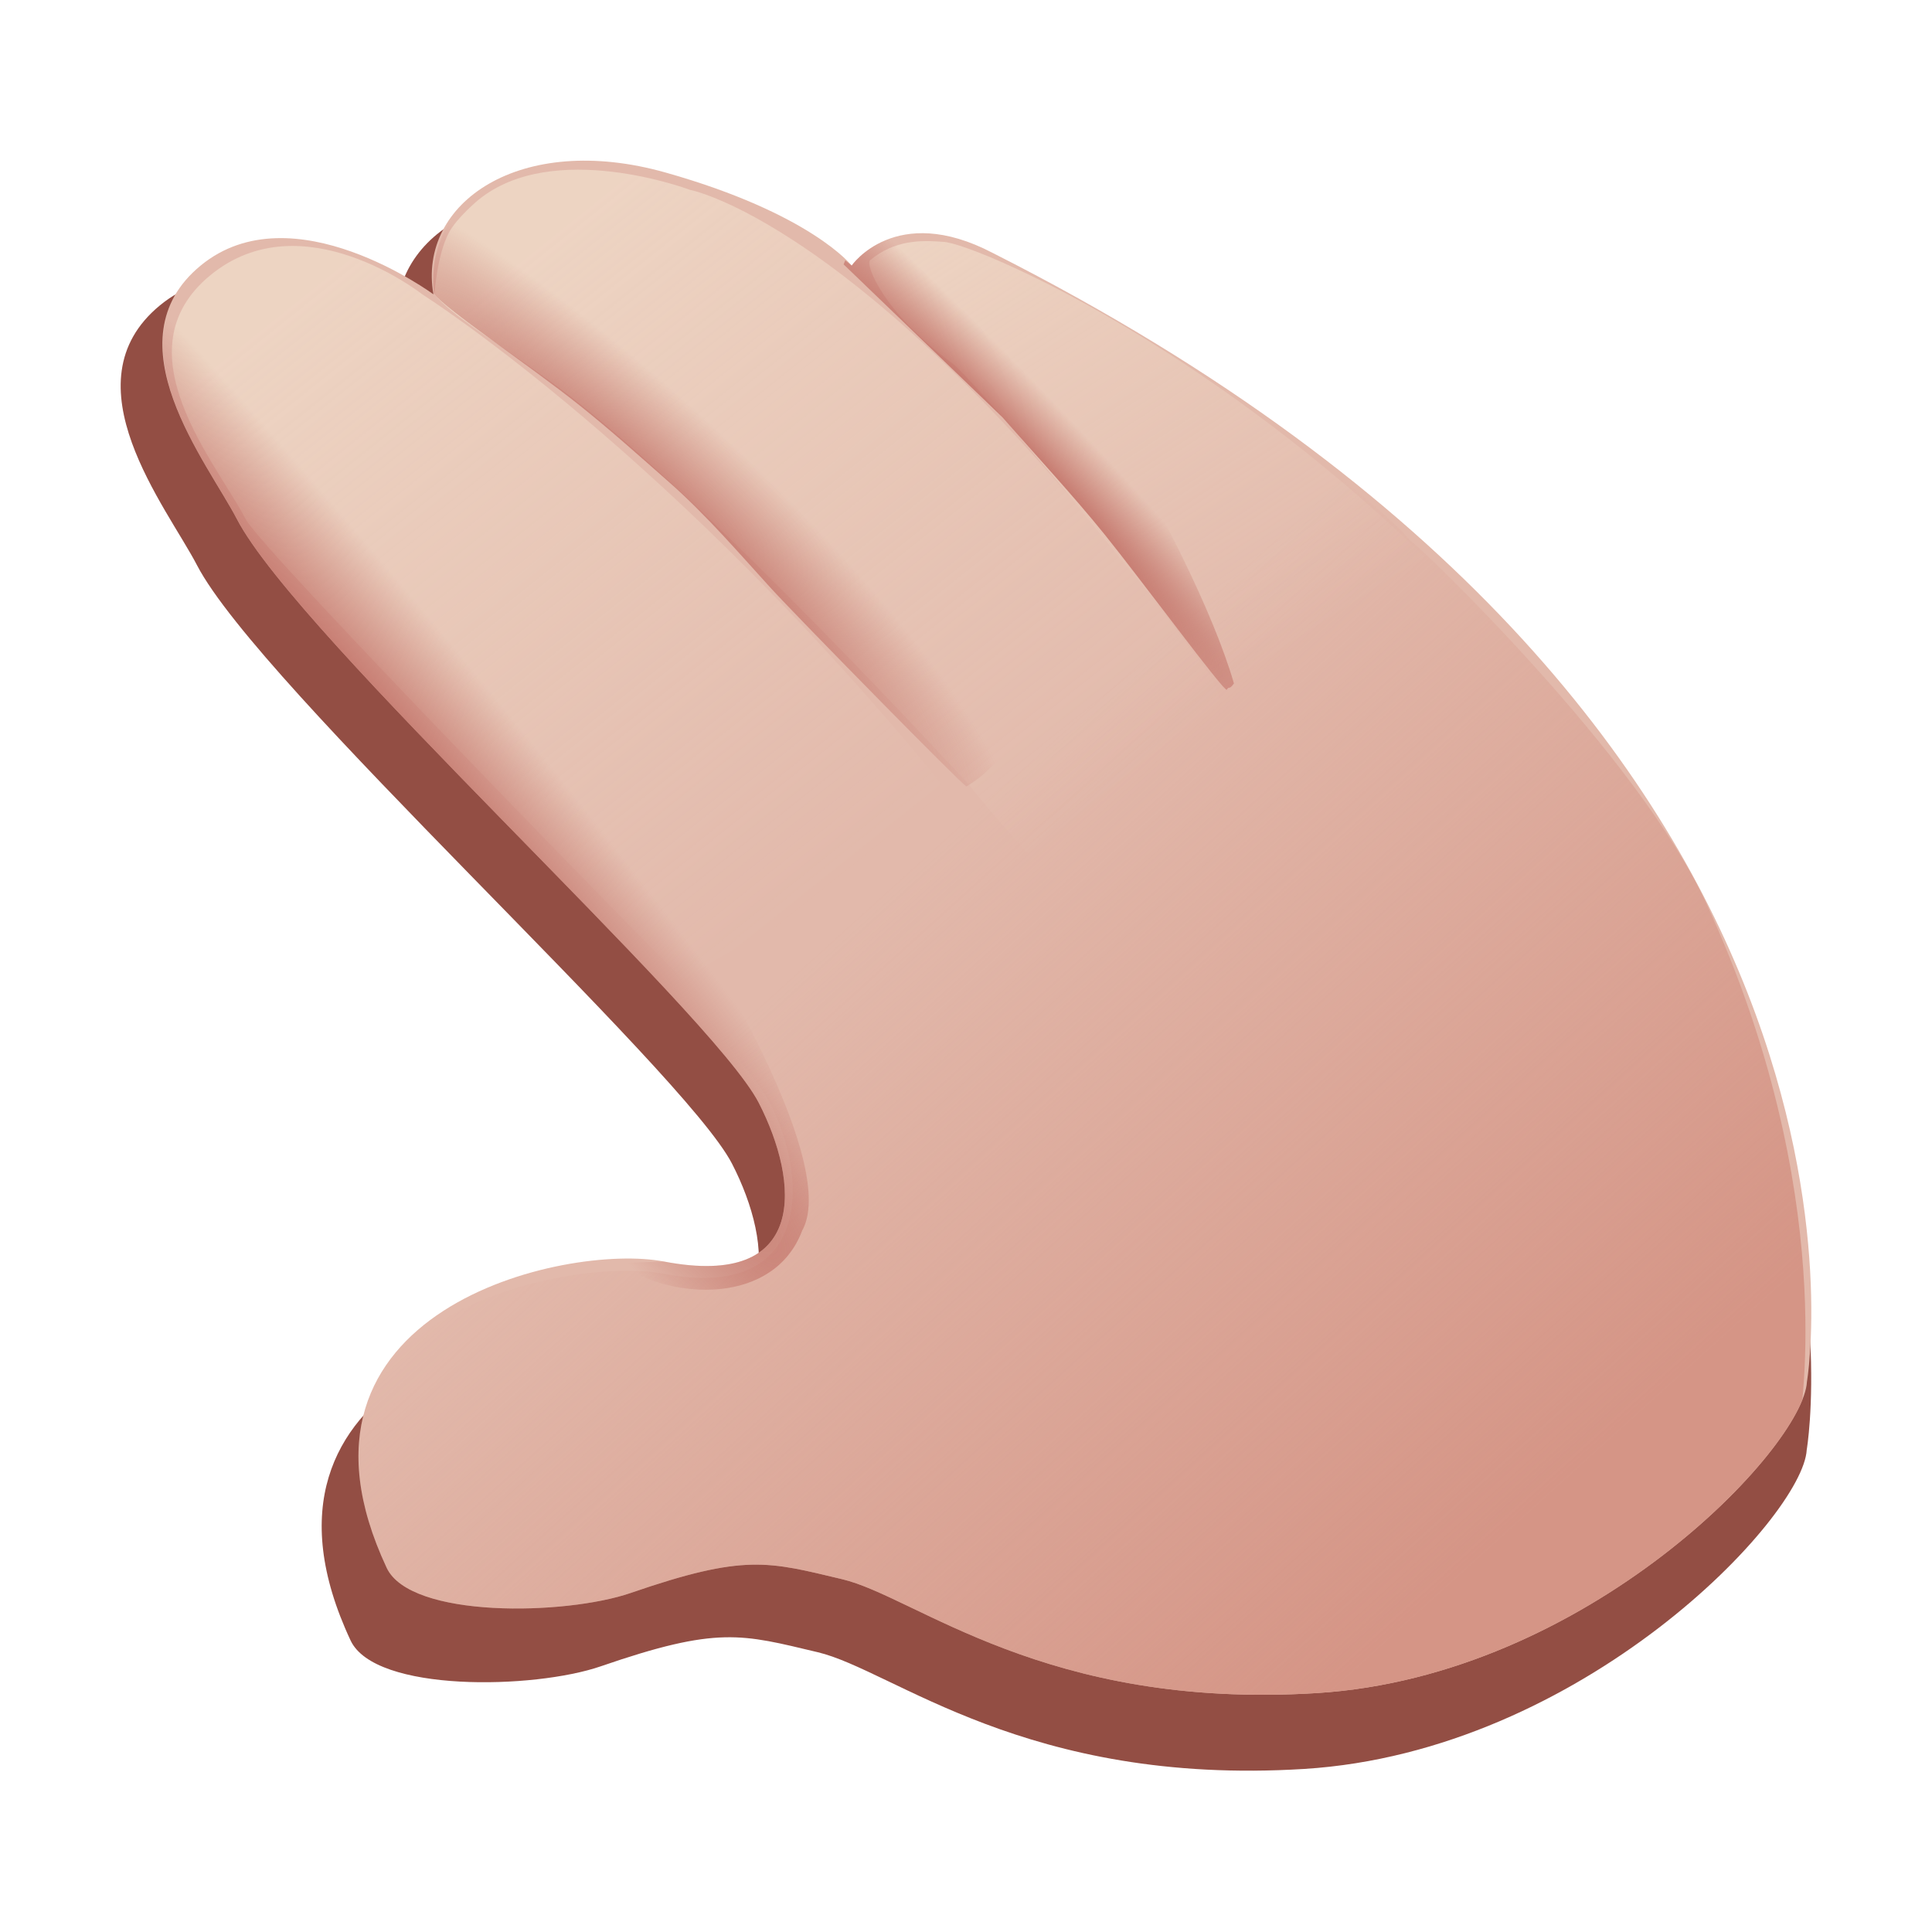
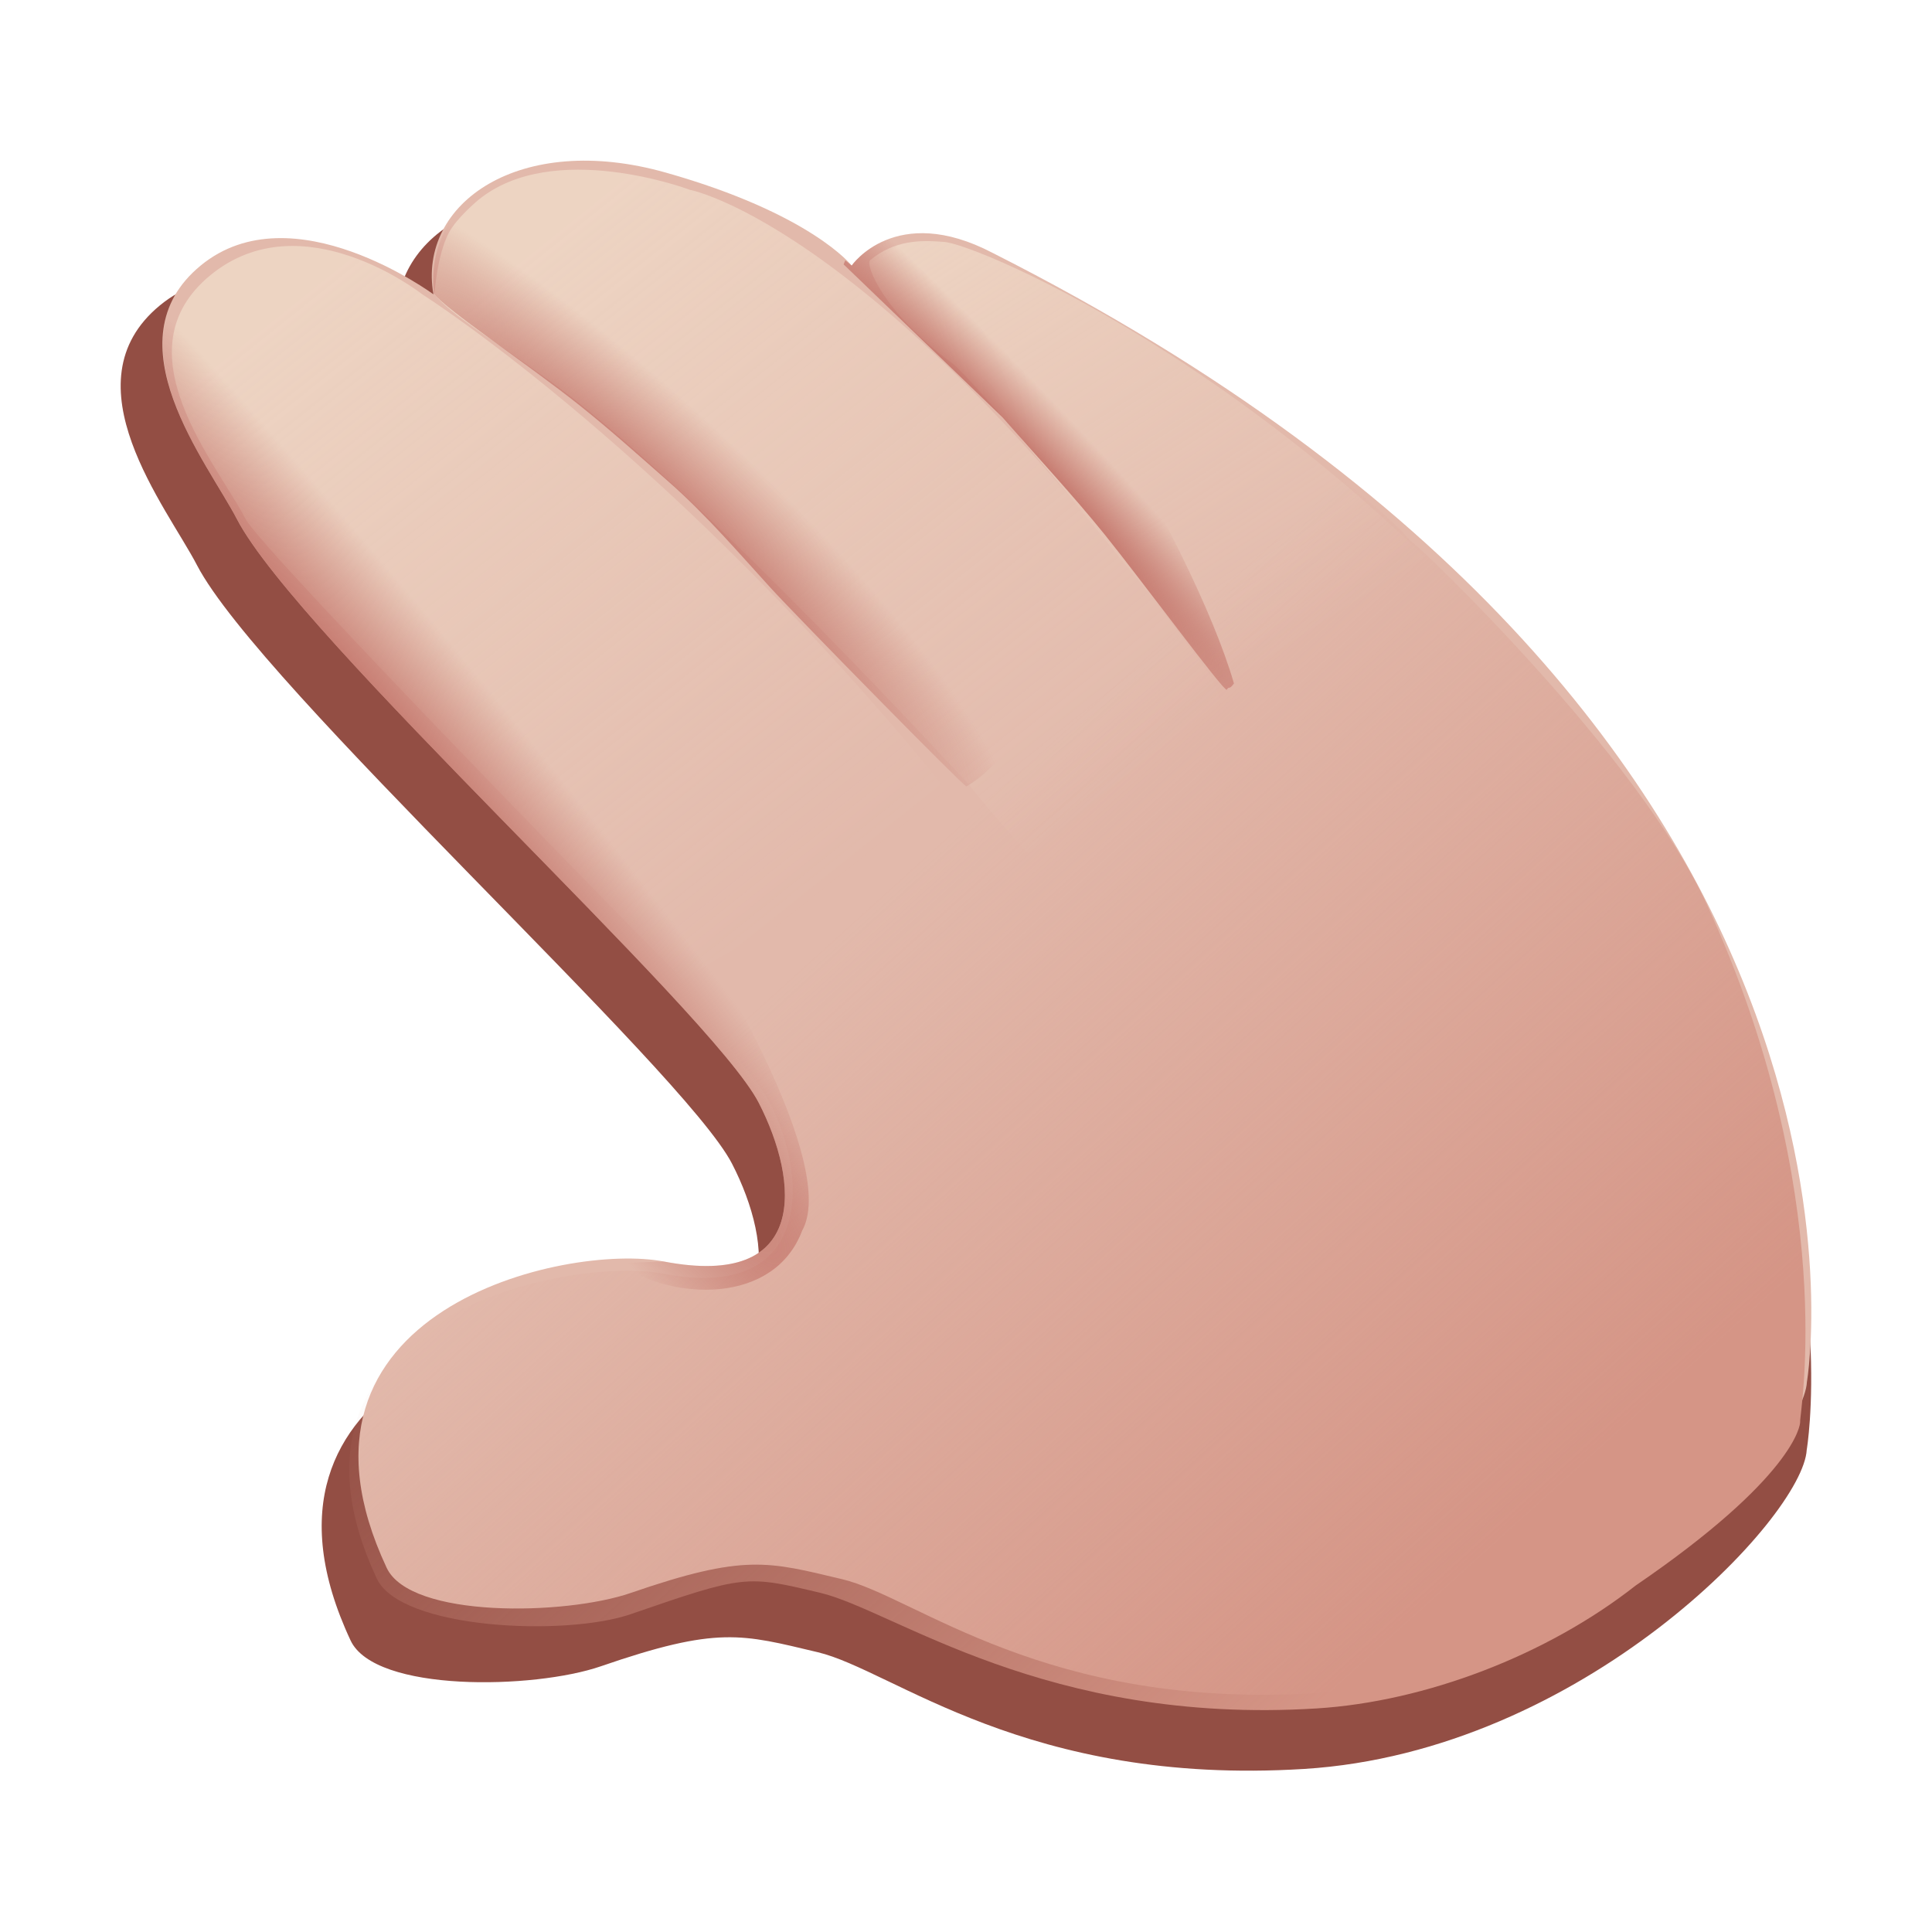
- <svg xmlns="http://www.w3.org/2000/svg" width="100%" height="100%" viewBox="0 0 24 24" version="1.1" xml:space="preserve" style="fill-rule:evenodd;clip-rule:evenodd;stroke-linejoin:round;stroke-miterlimit:1.414;">
+ <svg xmlns="http://www.w3.org/2000/svg" viewBox="0 0 24 24" width="100%" xml:space="preserve" version="1.1" height="100%" baseProfile="tiny">
  <g transform="matrix(1,0,0,1,-272,-94)">
    <g transform="matrix(1,0,0,1,34,40.9959)">
      <g id="detailed">
-         <rect id="hand_detailed" x="238" y="53" width="24" height="24" style="fill:none;" />
-         <clipPath id="_clip1">
-           <rect id="hand_detailed1" x="238" y="53" width="24" height="24" />
-         </clipPath>
-         <g clip-path="url(#_clip1)">
+         <rect style="fill:none;" width="24" id="hand_detailed" y="53" x="238" height="24" />
+         <g>
          <g transform="matrix(1.18451,0,0,1.18464,-46.6652,-11.9113)">
-             <path d="M259.271,70C259.271,70 260.489,62.905 250.516,57.864C249.47,57.317 249,58 249,58C249,58 248.565,57.442 247,57C245.435,56.558 244.33,57.327 244.503,58.309C244.504,58.311 242.988,57.187 242,58C241.012,58.813 242.074,60.117 242.389,60.724C243.046,61.989 247.494,66.019 248,67C248.439,67.852 248.541,69.008 246.98,68.707C245.932,68.505 242.701,69.227 244,72C244.256,72.547 245.923,72.512 246.623,72.271C247.854,71.846 248.102,71.934 248.899,72.123C249.695,72.312 251.081,73.528 254,73.347C256.919,73.166 259.233,70.705 259.271,70" style="fill:rgb(147,78,68);" />
+             <path style="fill:rgb(147,78,68);" d="M259.271,70C259.271,70 260.489,62.905 250.516,57.864C249.47,57.317 249,58 249,58C249,58 248.565,57.442 247,57C245.435,56.558 244.33,57.327 244.503,58.309C244.504,58.311 242.988,57.187 242,58C241.012,58.813 242.074,60.117 242.389,60.724C243.046,61.989 247.494,66.019 248,67C248.439,67.852 248.541,69.008 246.98,68.707C245.932,68.505 242.701,69.227 244,72C244.256,72.547 245.923,72.512 246.623,72.271C247.854,71.846 248.102,71.934 248.899,72.123C249.695,72.312 251.081,73.528 254,73.347C256.919,73.166 259.233,70.705 259.271,70" />
          </g>
          <g transform="matrix(1.15535,0,0,1.15547,-39.1022,-10.7141)">
-             <path d="M259.271,70C259.271,70 260.489,62.905 250.516,57.864C249.47,57.317 249,58 249,58C249,58 248.565,57.442 247,57C245.435,56.558 244.33,57.327 244.503,58.309C244.504,58.311 242.988,57.187 242,58C241.012,58.813 242.074,60.117 242.389,60.724C243.046,61.989 247.494,66.019 248,67C248.439,67.852 248.541,69.008 246.98,68.707C245.932,68.505 242.701,69.227 244,72C244.256,72.547 245.923,72.512 246.623,72.271C247.854,71.846 248.102,71.934 248.899,72.123C249.695,72.312 251.081,73.528 254,73.347C256.919,73.166 259.233,70.705 259.271,70" style="fill:rgb(226,185,171);" />
-             <clipPath id="_clip2">
-               <path d="M259.271,70C259.271,70 260.489,62.905 250.516,57.864C249.47,57.317 249,58 249,58C249,58 248.565,57.442 247,57C245.435,56.558 244.33,57.327 244.503,58.309C244.504,58.311 242.988,57.187 242,58C241.012,58.813 242.074,60.117 242.389,60.724C243.046,61.989 247.494,66.019 248,67C248.439,67.852 248.541,69.008 246.98,68.707C245.932,68.505 242.701,69.227 244,72C244.256,72.547 245.923,72.512 246.623,72.271C247.854,71.846 248.102,71.934 248.899,72.123C249.695,72.312 251.081,73.528 254,73.347C256.919,73.166 259.233,70.705 259.271,70" />
-             </clipPath>
-             <g clip-path="url(#_clip2)">
-               <path d="M259.198,70.429C259.189,70.356 259.631,67.991 258.191,64.86C257.456,63.263 255.1,61.007 255.005,60.956C254.195,60.022 250.714,57.901 250.047,57.76C249.838,57.733 249.791,57.722 249.642,57.742C249.16,57.807 249,58.095 249,58.095C249,58.095 248.565,57.506 247,57.064C245.469,56.622 244.449,57.321 244.542,58.307C244.533,58.424 243.092,57.292 242.104,58.104C241.116,58.917 242.168,60.117 242.483,60.724C243.14,61.989 247.613,66.019 248.119,67C248.559,67.852 248.541,69.14 246.98,68.839C245.932,68.637 242.595,69.343 243.894,72.116C244.15,72.663 245.923,72.74 246.623,72.499C247.854,72.074 247.865,72.08 248.662,72.269C249.458,72.458 251.081,73.693 254,73.512C255.168,73.439 256.475,72.941 257.429,72.191C259.125,71.032 259.202,70.468 259.198,70.429Z" style="fill:url(#_Linear3);" />
+             <path style="fill:rgb(226,185,171);" d="M259.271,70C259.271,70 260.489,62.905 250.516,57.864C249.47,57.317 249,58 249,58C249,58 248.565,57.442 247,57C245.435,56.558 244.33,57.327 244.503,58.309C244.504,58.311 242.988,57.187 242,58C241.012,58.813 242.074,60.117 242.389,60.724C243.046,61.989 247.494,66.019 248,67C248.439,67.852 248.541,69.008 246.98,68.707C245.932,68.505 242.701,69.227 244,72C244.256,72.547 245.923,72.512 246.623,72.271C247.854,71.846 248.102,71.934 248.899,72.123C249.695,72.312 251.081,73.528 254,73.347C256.919,73.166 259.233,70.705 259.271,70" />
+             <g>
+               <path style="fill:url(#_Linear3);" d="M259.198,70.429C259.189,70.356 259.631,67.991 258.191,64.86C257.456,63.263 255.1,61.007 255.005,60.956C254.195,60.022 250.714,57.901 250.047,57.76C249.838,57.733 249.791,57.722 249.642,57.742C249.16,57.807 249,58.095 249,58.095C249,58.095 248.565,57.506 247,57.064C245.469,56.622 244.449,57.321 244.542,58.307C244.533,58.424 243.092,57.292 242.104,58.104C241.116,58.917 242.168,60.117 242.483,60.724C243.14,61.989 247.613,66.019 248.119,67C248.559,67.852 248.541,69.14 246.98,68.839C245.932,68.637 242.595,69.343 243.894,72.116C244.15,72.663 245.923,72.74 246.623,72.499C247.854,72.074 247.865,72.08 248.662,72.269C249.458,72.458 251.081,73.693 254,73.512C255.168,73.439 256.475,72.941 257.429,72.191C259.125,71.032 259.202,70.468 259.198,70.429Z" />
              <g transform="matrix(1,0,0,1,2.88024,-0.808437)">
-                 <path d="M241.79,58.452C241.879,58.29 242.104,58.104 242.104,58.104C242.913,57.44 244.38,57.994 244.38,57.994C244.38,57.994 246.453,58.376 249.976,63.212C251.387,66.366 250.175,67.893 247.35,64.352C247.445,64.474 244.417,61.133 242.811,60.004C242.201,59.564 241.817,59.336 241.634,59.12C241.634,59.12 241.657,58.705 241.79,58.452Z" style="fill:url(#_Linear4);" />
+                 <path style="fill:url(#_Linear4);" d="M241.79,58.452C241.879,58.29 242.104,58.104 242.104,58.104C242.913,57.44 244.38,57.994 244.38,57.994C244.38,57.994 246.453,58.376 249.976,63.212C251.387,66.366 250.175,67.893 247.35,64.352C247.445,64.474 244.417,61.133 242.811,60.004C242.201,59.564 241.817,59.336 241.634,59.12C241.634,59.12 241.657,58.705 241.79,58.452Z" />
              </g>
              <g transform="matrix(1,0,0,1,7.47075,-1.07418)">
-                 <path d="M242.635,60.143C243.397,60.885 245.917,64.093 245.822,63.971C248.647,67.512 250.667,67.087 249.255,63.933C246.409,60.33 242.852,58.82 242.51,58.819C242.267,58.8 241.991,58.799 241.728,59.016C241.671,59.062 241.873,59.592 242.635,60.143Z" style="fill:url(#_Linear5);" />
+                 <path style="fill:url(#_Linear5);" d="M242.635,60.143C243.397,60.885 245.917,64.093 245.822,63.971C248.647,67.512 250.667,67.087 249.255,63.933C246.409,60.33 242.852,58.82 242.51,58.819C242.267,58.8 241.991,58.799 241.728,59.016C241.671,59.062 241.873,59.592 242.635,60.143Z" />
              </g>
-               <path d="M242.483,60.724C242.667,61.079 247.293,65.806 247.198,65.684C247.781,65.241 250.04,64.299 250.059,63.687C247.088,60.019 244.38,58.307 244.38,58.307C244.38,58.307 243.092,57.292 242.104,58.104C241.116,58.917 242.168,60.117 242.483,60.724Z" style="fill:url(#_Linear6);" />
+               <path style="fill:url(#_Linear6);" d="M242.483,60.724C242.667,61.079 247.293,65.806 247.198,65.684C247.781,65.241 250.04,64.299 250.059,63.687C247.088,60.019 244.38,58.307 244.38,58.307C244.38,58.307 243.092,57.292 242.104,58.104C241.116,58.917 242.168,60.117 242.483,60.724Z" />
              <g transform="matrix(1,0,0,1,-2.73263,2.73263)">
-                 <path d="M244.417,55.7C246.787,57.279 251.936,64.329 251.2,65.643C250.898,66.444 249.801,66.4 249.216,65.992L249.712,65.974C251.274,66.276 251.172,65.119 250.733,64.267C250.227,63.286 245.778,59.257 245.122,57.991C244.857,57.48 244.062,56.475 244.417,55.7Z" style="fill:url(#_Radial7);" />
+                 <path style="fill:url(#_Radial7);" d="M244.417,55.7C246.787,57.279 251.936,64.329 251.2,65.643C250.898,66.444 249.801,66.4 249.216,65.992L249.712,65.974C251.274,66.276 251.172,65.119 250.733,64.267C250.227,63.286 245.778,59.257 245.122,57.991C244.857,57.48 244.062,56.475 244.417,55.7Z" />
              </g>
              <g transform="matrix(1,0,0,1,-2.73263,2.73263)">
-                 <path d="M244.417,55.7C246.787,57.279 251.936,64.329 251.2,65.643C250.898,66.444 249.801,66.4 249.216,65.992L249.712,65.974C251.274,66.276 251.172,65.119 250.733,64.267C250.227,63.286 245.778,59.257 245.122,57.991C244.857,57.48 244.062,56.475 244.417,55.7Z" style="fill:url(#_Radial8);" />
+                 <path style="fill:url(#_Radial8);" d="M244.417,55.7C246.787,57.279 251.936,64.329 251.2,65.643C250.898,66.444 249.801,66.4 249.216,65.992L249.712,65.974C251.274,66.276 251.172,65.119 250.733,64.267C250.227,63.286 245.778,59.257 245.122,57.991C244.857,57.48 244.062,56.475 244.417,55.7Z" />
              </g>
-               <path d="M244.507,58.285C244.405,57.277 245.487,56.573 247,57C248.565,57.442 249,58 249,58L249.038,57.971C249.812,59.244 251.897,62.605 250.234,63.6C250.212,63.609 248.419,61.783 248.131,61.468C247.821,61.129 247.435,60.677 247.033,60.325C246.722,60.051 246.404,59.766 246.078,59.506C245.555,59.087 244.62,58.461 244.509,58.302L244.507,58.285Z" style="fill:url(#_Radial9);" />
-               <path d="M244.507,58.285C244.405,57.277 245.487,56.573 247,57C248.565,57.442 249,58 249,58L249.038,57.971C249.812,59.244 251.897,62.605 250.234,63.6C250.212,63.609 248.419,61.783 248.131,61.468C247.821,61.129 247.435,60.677 247.033,60.325C246.722,60.051 246.404,59.766 246.078,59.506C245.555,59.087 244.62,58.461 244.509,58.302L244.507,58.285Z" style="fill:url(#_Radial10);" />
-               <path d="M248.931,57.944L249,58C249,58 249.47,57.317 250.516,57.864C250.811,58.014 252.658,60.938 253.11,62.492C253.055,62.571 253.06,62.514 253.033,62.56C253.012,62.596 252.101,61.363 251.719,60.89C251.374,60.463 250.981,60.042 250.621,59.631L248.913,57.987L248.931,57.944Z" style="fill:url(#_Radial11);" />
-               <path d="M248.931,57.944L249,58C249,58 249.47,57.317 250.516,57.864C250.811,58.014 252.658,60.938 253.11,62.492C253.055,62.571 253.06,62.514 253.033,62.56C253.012,62.596 252.101,61.363 251.719,60.89C251.374,60.463 250.981,60.042 250.621,59.631L248.913,57.987L248.931,57.944Z" style="fill:url(#_Radial12);" />
+               <path style="fill:url(#_Radial9);" d="M244.507,58.285C244.405,57.277 245.487,56.573 247,57C248.565,57.442 249,58 249,58L249.038,57.971C249.812,59.244 251.897,62.605 250.234,63.6C250.212,63.609 248.419,61.783 248.131,61.468C247.821,61.129 247.435,60.677 247.033,60.325C246.722,60.051 246.404,59.766 246.078,59.506C245.555,59.087 244.62,58.461 244.509,58.302L244.507,58.285Z" />
+               <path style="fill:url(#_Radial10);" d="M244.507,58.285C244.405,57.277 245.487,56.573 247,57C248.565,57.442 249,58 249,58L249.038,57.971C249.812,59.244 251.897,62.605 250.234,63.6C250.212,63.609 248.419,61.783 248.131,61.468C247.821,61.129 247.435,60.677 247.033,60.325C246.722,60.051 246.404,59.766 246.078,59.506C245.555,59.087 244.62,58.461 244.509,58.302L244.507,58.285Z" />
+               <path style="fill:url(#_Radial11);" d="M248.931,57.944L249,58C249,58 249.47,57.317 250.516,57.864C250.811,58.014 252.658,60.938 253.11,62.492C253.055,62.571 253.06,62.514 253.033,62.56C253.012,62.596 252.101,61.363 251.719,60.89C251.374,60.463 250.981,60.042 250.621,59.631L248.913,57.987L248.931,57.944Z" />
+               <path style="fill:url(#_Radial12);" d="M248.931,57.944L249,58C249,58 249.47,57.317 250.516,57.864C250.811,58.014 252.658,60.938 253.11,62.492C253.055,62.571 253.06,62.514 253.033,62.56C253.012,62.596 252.101,61.363 251.719,60.89C251.374,60.463 250.981,60.042 250.621,59.631L248.913,57.987L248.931,57.944Z" />
            </g>
          </g>
        </g>
      </g>
    </g>
  </g>
  <defs>
-     <linearGradient id="_Linear3" x1="0" y1="0" x2="1" y2="0" gradientUnits="userSpaceOnUse" gradientTransform="matrix(-6.5273,-7.11213,7.11213,-6.5273,256.981,70.8336)">
-       <stop offset="0%" style="stop-color:rgb(213,149,134);stop-opacity:1" />
-       <stop offset="100%" style="stop-color:rgb(213,149,134);stop-opacity:0" />
+     <linearGradient x1="0" id="_Linear3" x2="1" gradientUnits="userSpaceOnUse" y2="0" y1="0" gradientTransform="matrix(-6.5273,-7.11213,7.11213,-6.5273,256.981,70.8336)">
+       <stop style="stop-color:rgb(213,149,134);stop-opacity:1" offset="0.0" />
+       <stop style="stop-color:rgb(213,149,134);stop-opacity:0" offset="1.0" />
    </linearGradient>
-     <linearGradient id="_Linear4" x1="0" y1="0" x2="1" y2="0" gradientUnits="userSpaceOnUse" gradientTransform="matrix(5.36145,6.7147,-6.7147,5.36145,244.393,57.2457)">
-       <stop offset="0%" style="stop-color:rgb(254,251,229);stop-opacity:0.406" />
-       <stop offset="100%" style="stop-color:rgb(254,251,229);stop-opacity:0" />
+     <linearGradient x1="0" id="_Linear4" x2="1" gradientUnits="userSpaceOnUse" y2="0" y1="0" gradientTransform="matrix(5.36145,6.7147,-6.7147,5.36145,244.393,57.2457)">
+       <stop style="stop-color:rgb(254,251,229);stop-opacity:0.406" offset="0.0" />
+       <stop style="stop-color:rgb(254,251,229);stop-opacity:0" offset="1.0" />
    </linearGradient>
-     <linearGradient id="_Linear5" x1="0" y1="0" x2="1" y2="0" gradientUnits="userSpaceOnUse" gradientTransform="matrix(3.2846,5.06313,-5.06313,3.2846,244.393,57.2457)">
-       <stop offset="0%" style="stop-color:rgb(254,251,229);stop-opacity:0.406" />
-       <stop offset="100%" style="stop-color:rgb(254,251,229);stop-opacity:0" />
+     <linearGradient x1="0" id="_Linear5" x2="1" gradientUnits="userSpaceOnUse" y2="0" y1="0" gradientTransform="matrix(3.2846,5.06313,-5.06313,3.2846,244.393,57.2457)">
+       <stop style="stop-color:rgb(254,251,229);stop-opacity:0.406" offset="0.0" />
+       <stop style="stop-color:rgb(254,251,229);stop-opacity:0" offset="1.0" />
    </linearGradient>
-     <linearGradient id="_Linear6" x1="0" y1="0" x2="1" y2="0" gradientUnits="userSpaceOnUse" gradientTransform="matrix(5.36145,6.7147,-6.7147,5.36145,244.393,57.2457)">
-       <stop offset="0%" style="stop-color:rgb(254,251,229);stop-opacity:0.406" />
-       <stop offset="100%" style="stop-color:rgb(254,251,229);stop-opacity:0" />
+     <linearGradient x1="0" id="_Linear6" x2="1" gradientUnits="userSpaceOnUse" y2="0" y1="0" gradientTransform="matrix(5.36145,6.7147,-6.7147,5.36145,244.393,57.2457)">
+       <stop style="stop-color:rgb(254,251,229);stop-opacity:0.406" offset="0.0" />
+       <stop style="stop-color:rgb(254,251,229);stop-opacity:0" offset="1.0" />
    </linearGradient>
-     <radialGradient id="_Radial7" cx="0" cy="0" r="1" gradientUnits="userSpaceOnUse" gradientTransform="matrix(0.410869,-1.74372,8.0057,9.6933,247.074,61.1471)">
-       <stop offset="0%" style="stop-color:rgb(187,97,88);stop-opacity:1" />
-       <stop offset="100%" style="stop-color:rgb(187,97,88);stop-opacity:0" />
+     <radialGradient r="1" id="_Radial7" cx="0" gradientUnits="userSpaceOnUse" gradientTransform="matrix(0.410869,-1.74372,8.0057,9.6933,247.074,61.1471)" cy="0">
+       <stop style="stop-color:rgb(187,97,88);stop-opacity:1" offset="0.0" />
+       <stop style="stop-color:rgb(187,97,88);stop-opacity:0" offset="1.0" />
    </radialGradient>
-     <radialGradient id="_Radial8" cx="0" cy="0" r="1" gradientUnits="userSpaceOnUse" gradientTransform="matrix(1.03251,-1.73367,3.33009,5.59151,245.781,60.8407)">
-       <stop offset="0%" style="stop-color:white;stop-opacity:0" />
-       <stop offset="54%" style="stop-color:white;stop-opacity:0" />
-       <stop offset="100%" style="stop-color:white;stop-opacity:0" />
+     <radialGradient r="1" id="_Radial8" cx="0" gradientUnits="userSpaceOnUse" gradientTransform="matrix(1.03251,-1.73367,3.33009,5.59151,245.781,60.8407)" cy="0">
+       <stop style="stop-color:white;stop-opacity:0" offset="0.0" />
+       <stop style="stop-color:white;stop-opacity:0" offset="0.5" />
+       <stop style="stop-color:white;stop-opacity:0" offset="1.0" />
    </radialGradient>
-     <radialGradient id="_Radial9" cx="0" cy="0" r="1" gradientUnits="userSpaceOnUse" gradientTransform="matrix(0.964097,-1.10352,3.10944,3.55911,245.858,60.1385)">
-       <stop offset="0%" style="stop-color:white;stop-opacity:0" />
-       <stop offset="54%" style="stop-color:white;stop-opacity:0" />
-       <stop offset="100%" style="stop-color:white;stop-opacity:0" />
+     <radialGradient r="1" id="_Radial9" cx="0" gradientUnits="userSpaceOnUse" gradientTransform="matrix(0.964097,-1.10352,3.10944,3.55911,245.858,60.1385)" cy="0">
+       <stop style="stop-color:white;stop-opacity:0" offset="0.0" />
+       <stop style="stop-color:white;stop-opacity:0" offset="0.5" />
+       <stop style="stop-color:white;stop-opacity:0" offset="1.0" />
    </radialGradient>
-     <radialGradient id="_Radial10" cx="0" cy="0" r="1" gradientUnits="userSpaceOnUse" gradientTransform="matrix(0.861646,-0.905365,4.01043,3.74273,246.721,60.6959)">
-       <stop offset="0%" style="stop-color:rgb(187,97,88);stop-opacity:1" />
-       <stop offset="100%" style="stop-color:rgb(187,97,88);stop-opacity:0" />
+     <radialGradient r="1" id="_Radial10" cx="0" gradientUnits="userSpaceOnUse" gradientTransform="matrix(0.861646,-0.905365,4.01043,3.74273,246.721,60.6959)" cy="0">
+       <stop style="stop-color:rgb(187,97,88);stop-opacity:1" offset="0.0" />
+       <stop style="stop-color:rgb(187,97,88);stop-opacity:0" offset="1.0" />
    </radialGradient>
-     <radialGradient id="_Radial11" cx="0" cy="0" r="1" gradientUnits="userSpaceOnUse" gradientTransform="matrix(0.697308,-0.805287,2.24898,2.59724,249.895,60.0348)">
-       <stop offset="0%" style="stop-color:white;stop-opacity:0" />
-       <stop offset="54%" style="stop-color:white;stop-opacity:0" />
-       <stop offset="100%" style="stop-color:white;stop-opacity:0" />
+     <radialGradient r="1" id="_Radial11" cx="0" gradientUnits="userSpaceOnUse" gradientTransform="matrix(0.697308,-0.805287,2.24898,2.59724,249.895,60.0348)" cy="0">
+       <stop style="stop-color:white;stop-opacity:0" offset="0.0" />
+       <stop style="stop-color:white;stop-opacity:0" offset="0.5" />
+       <stop style="stop-color:white;stop-opacity:0" offset="1.0" />
    </radialGradient>
-     <radialGradient id="_Radial12" cx="0" cy="0" r="1" gradientUnits="userSpaceOnUse" gradientTransform="matrix(0.822198,-0.189178,4.31576,4.59807,250.686,60.0116)">
-       <stop offset="0%" style="stop-color:rgb(187,97,88);stop-opacity:1" />
-       <stop offset="100%" style="stop-color:rgb(187,97,88);stop-opacity:0" />
+     <radialGradient r="1" id="_Radial12" cx="0" gradientUnits="userSpaceOnUse" gradientTransform="matrix(0.822198,-0.189178,4.31576,4.59807,250.686,60.0116)" cy="0">
+       <stop style="stop-color:rgb(187,97,88);stop-opacity:1" offset="0.0" />
+       <stop style="stop-color:rgb(187,97,88);stop-opacity:0" offset="1.0" />
    </radialGradient>
  </defs>
</svg>
